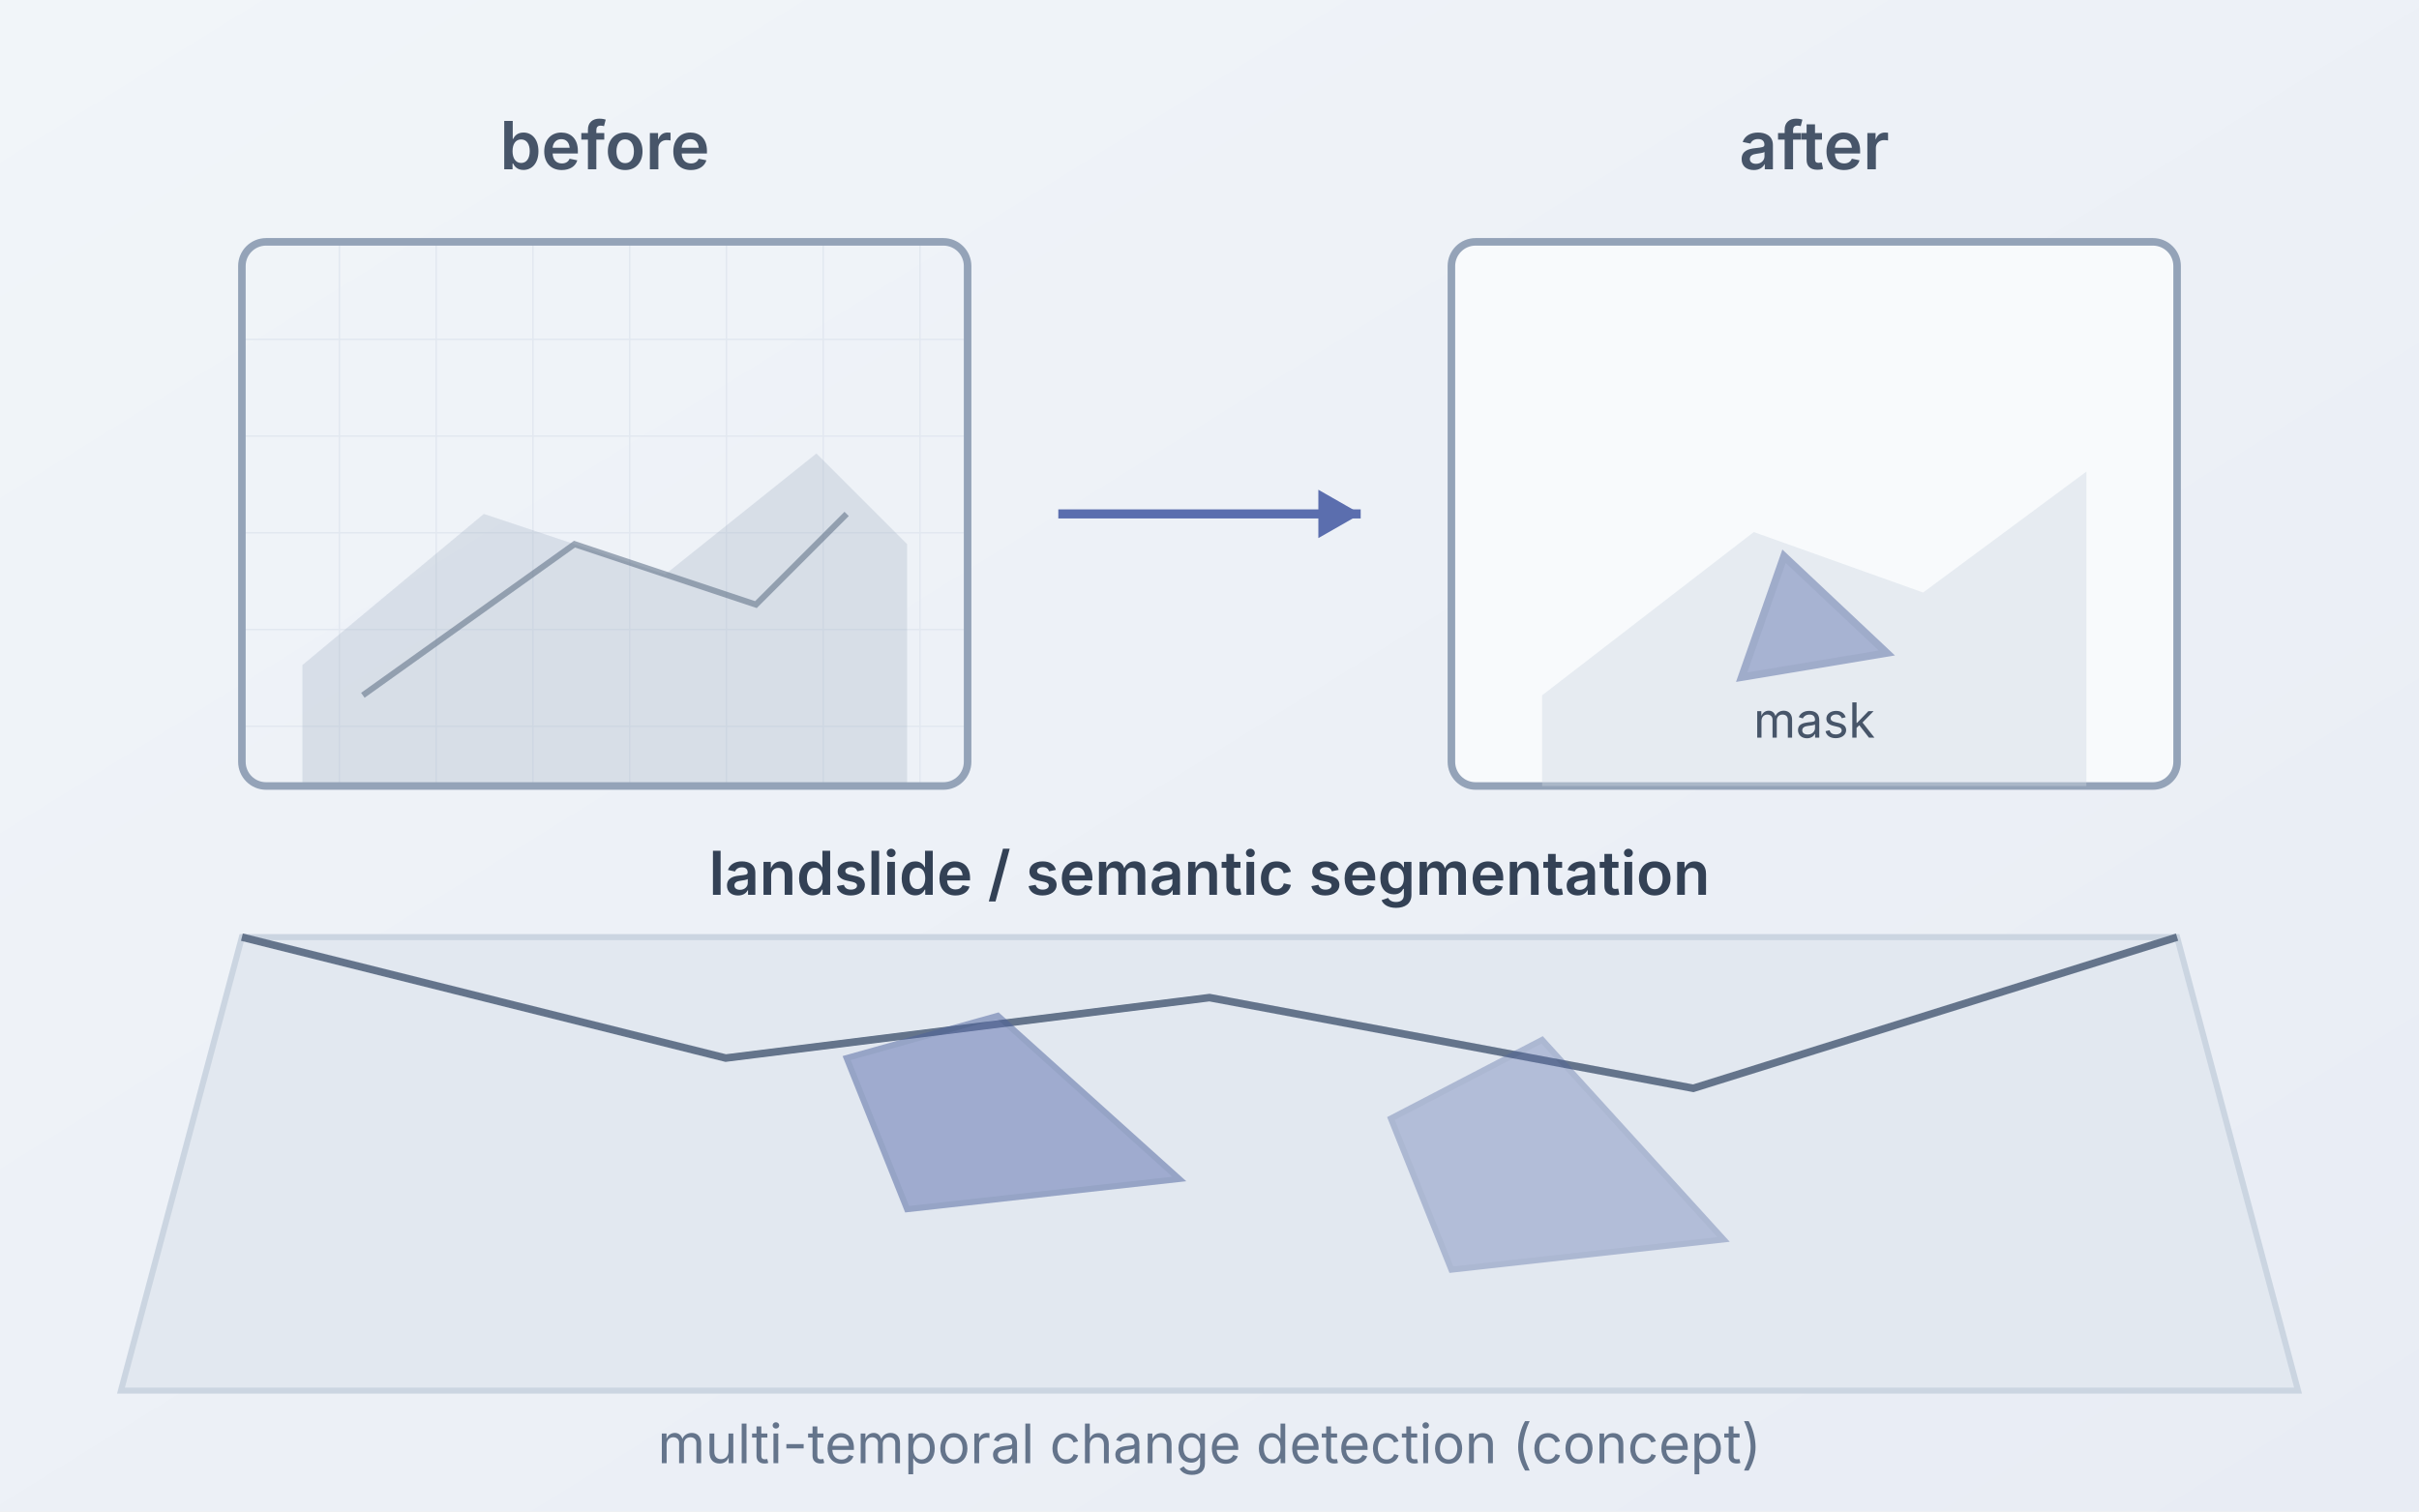
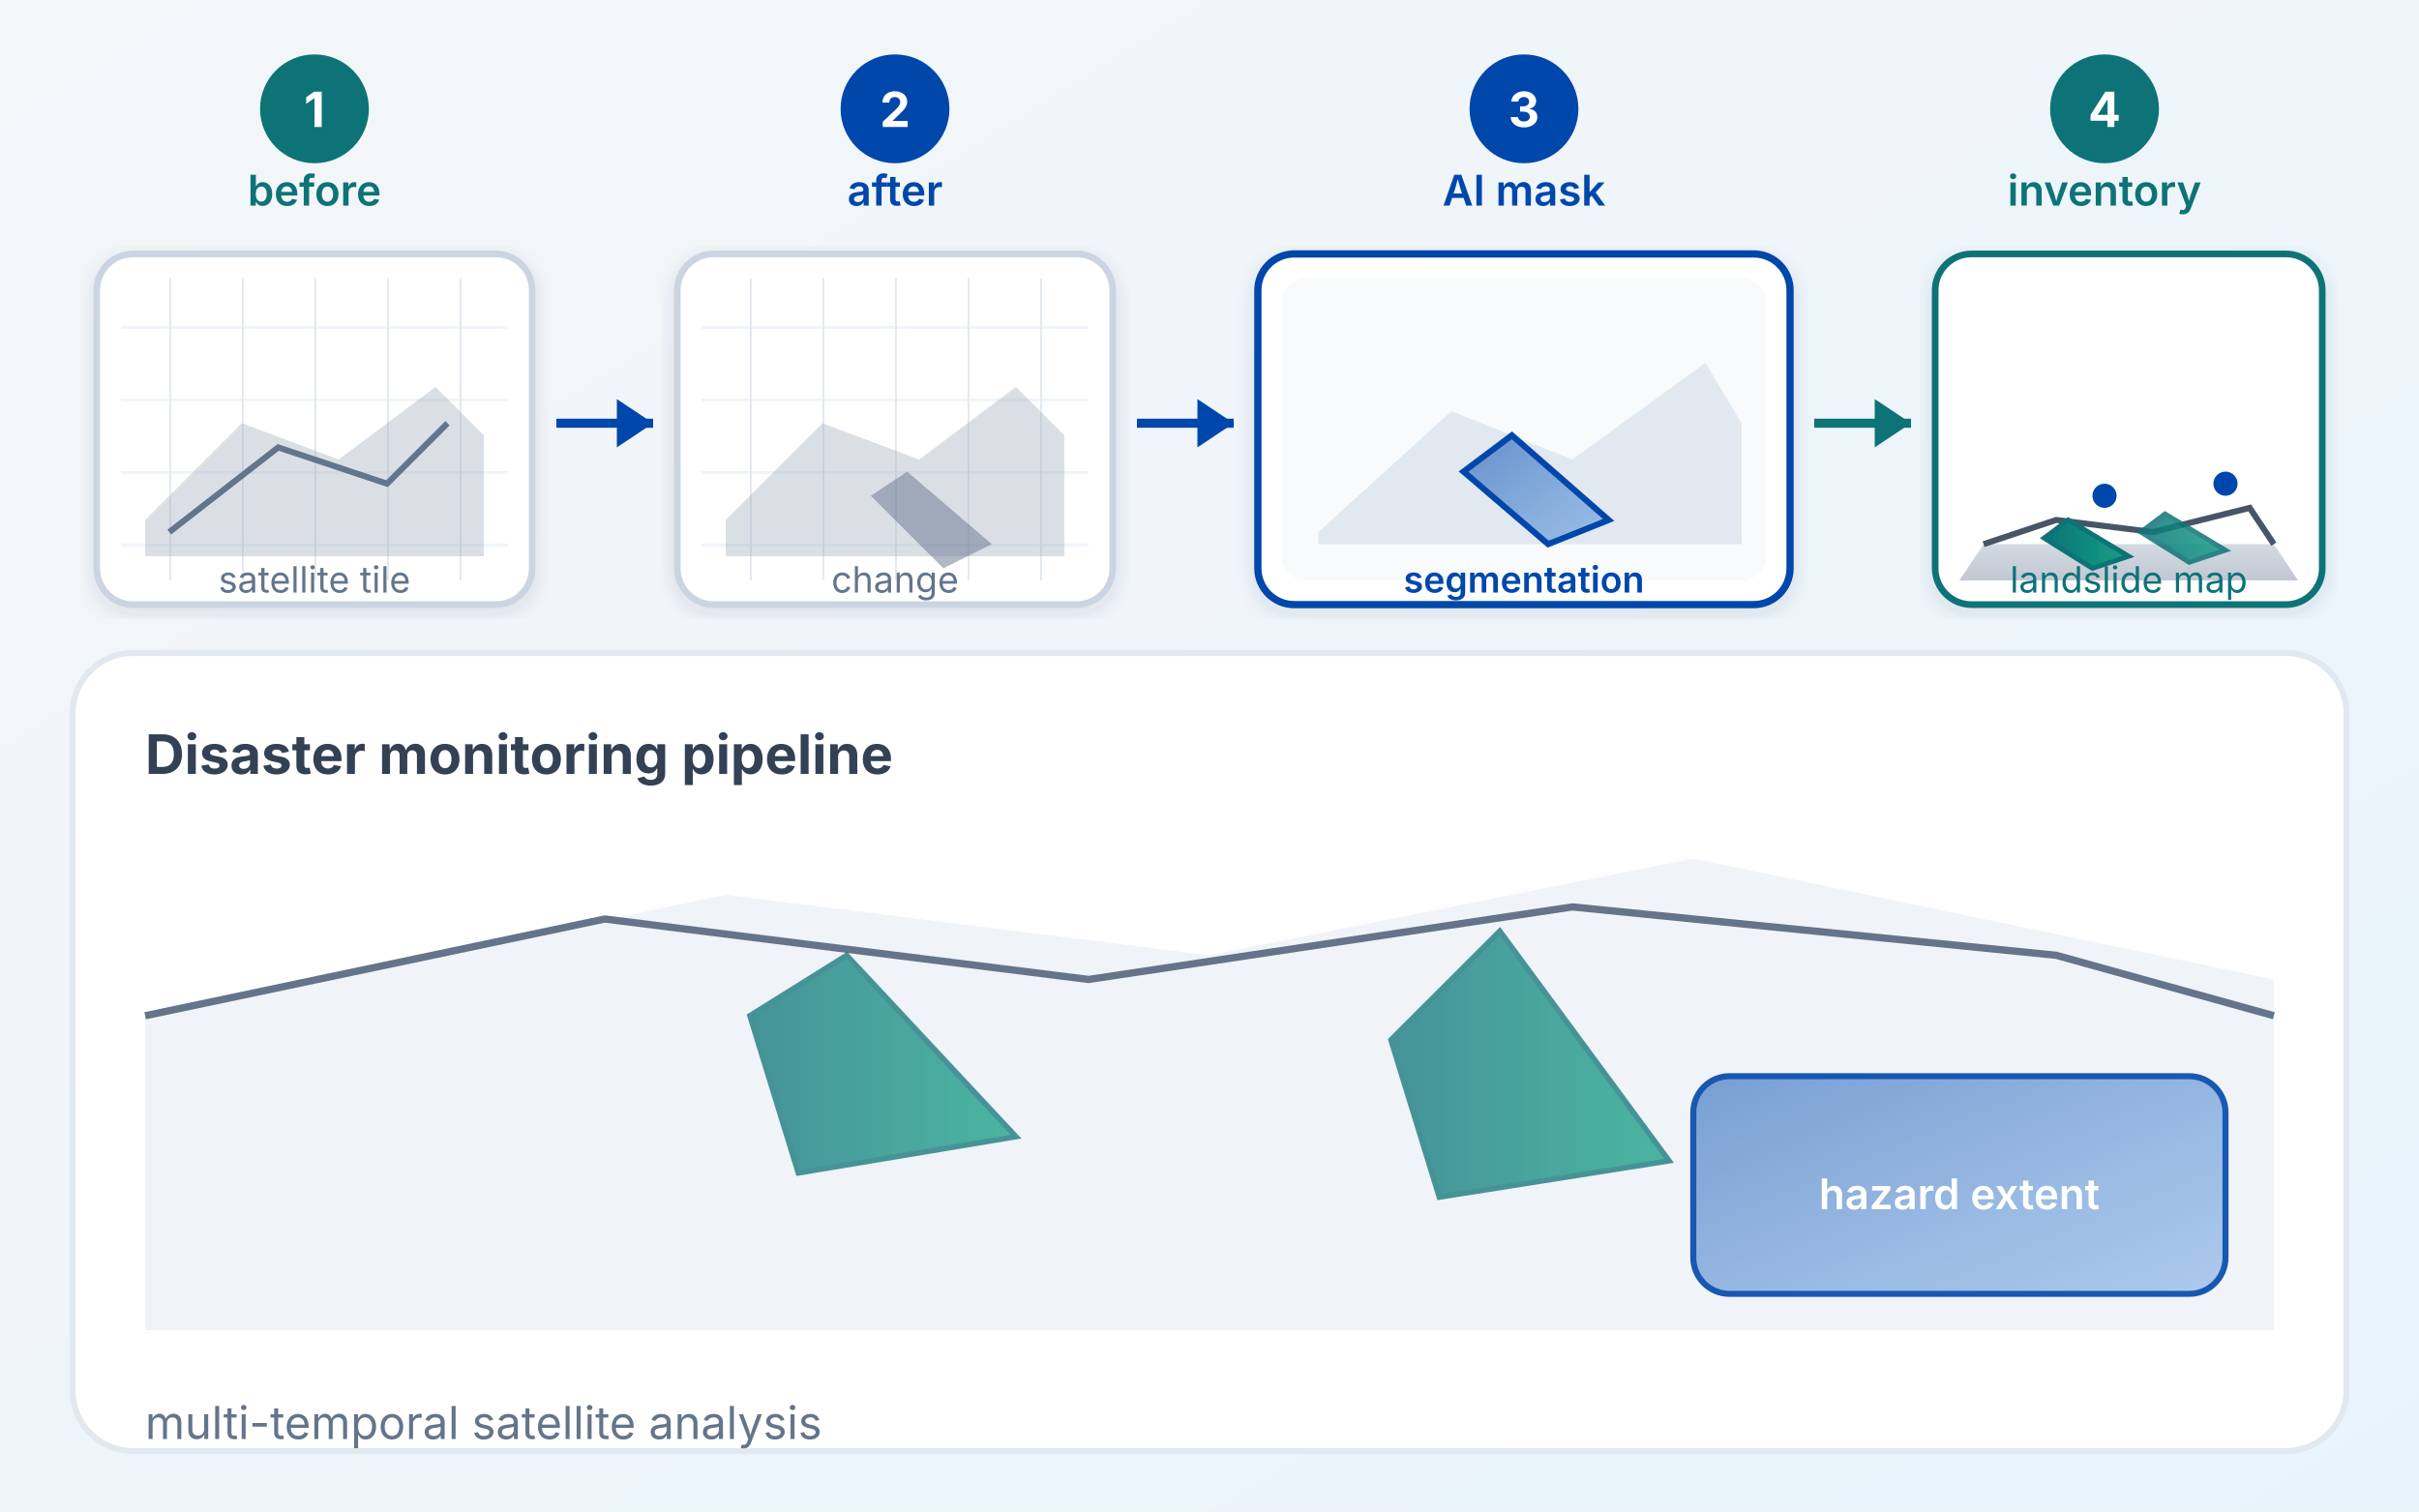
- <svg xmlns="http://www.w3.org/2000/svg" viewBox="0 0 400 250" role="img" aria-label="Conceptual diagram: landslide segmentation and change detection">
+ <svg xmlns="http://www.w3.org/2000/svg" viewBox="0 0 400 250" role="img" aria-label="Landslide monitoring with satellite change detection and segmentation">
  <defs>
-     <linearGradient id="bg" x1="0" y1="0" x2="1" y2="1">
-       <stop offset="0%" stop-color="#f1f5f9" />
-       <stop offset="100%" stop-color="#e8ecf4" />
+     <linearGradient id="dis-bg" x1="0" y1="0" x2="1" y2="1">
+       <stop offset="0%" stop-color="#f4f6f8" />
+       <stop offset="100%" stop-color="#e8f4fc" />
    </linearGradient>
-     <pattern id="grid" width="16" height="16" patternUnits="userSpaceOnUse">
-       <path d="M16 0 L0 0 0 16" fill="none" stroke="#e2e8f0" stroke-width="0.5" />
+     <linearGradient id="dis-slope" x1="0" y1="0" x2="0" y2="1">
+       <stop offset="0%" stop-color="#94a3b8" />
+       <stop offset="100%" stop-color="#64748b" />
+     </linearGradient>
+     <linearGradient id="dis-mask" x1="0" y1="0" x2="1" y2="1">
+       <stop offset="0%" stop-color="#0047ab" stop-opacity="0.55" />
+       <stop offset="100%" stop-color="#1a6fd4" stop-opacity="0.35" />
+     </linearGradient>
+     <linearGradient id="dis-slide" x1="0" y1="0" x2="1" y2="0">
+       <stop offset="0%" stop-color="#0d7377" />
+       <stop offset="100%" stop-color="#14a085" />
+     </linearGradient>
+     <pattern id="dis-grid" width="12" height="12" patternUnits="userSpaceOnUse">
+       <path d="M12 0 L0 0 0 12" fill="none" stroke="#e2e8f0" stroke-width="0.6" />
    </pattern>
+     <filter id="dis-panel" x="-4%" y="-4%" width="108%" height="108%">
+       <feDropShadow dx="0" dy="1" stdDeviation="1.5" flood-color="#334155" flood-opacity="0.12" />
+     </filter>
  </defs>
-   <rect width="400" height="250" fill="url(#bg)" />
-   <text x="100" y="28" text-anchor="middle" font-family="Inter, system-ui, sans-serif" font-size="11" font-weight="600" fill="#475569">before</text>
-   <text x="300" y="28" text-anchor="middle" font-family="Inter, system-ui, sans-serif" font-size="11" font-weight="600" fill="#475569">after</text>
-   <g transform="translate(40, 40)">
-     <rect width="120" height="90" rx="4" fill="url(#grid)" stroke="#94a3b8" stroke-width="1.25" />
-     <path d="M10 70 L40 45 L70 55 L95 35 L110 50 L110 90 L10 90 Z" fill="#94a3b8" opacity="0.25" />
-     <path d="M20 75 L55 50 L85 60 L100 45" fill="none" stroke="#64748b" stroke-width="1" opacity="0.6" />
+   <rect width="400" height="250" fill="url(#dis-bg)" />
+   <g font-family="Inter, system-ui, sans-serif" font-weight="700" fill="#fff" font-size="8">
+     <circle cx="52" cy="18" r="9" fill="#0d7377" />
+     <text x="52" y="21" text-anchor="middle">1</text>
+     <circle cx="148" cy="18" r="9" fill="#0047ab" />
+     <text x="148" y="21" text-anchor="middle">2</text>
+     <circle cx="252" cy="18" r="9" fill="#0047ab" />
+     <text x="252" y="21" text-anchor="middle">3</text>
+     <circle cx="348" cy="18" r="9" fill="#0d7377" />
+     <text x="348" y="21" text-anchor="middle">4</text>
  </g>
-   <path d="M175 85 L225 85" stroke="#5b6eae" stroke-width="1.5" fill="none" />
-   <polygon points="225,85 218,81 218,89" fill="#5b6eae" />
-   <g transform="translate(240, 40)">
-     <rect width="120" height="90" rx="4" fill="#f8fafc" stroke="#94a3b8" stroke-width="1.25" />
-     <path d="M15 75 L50 48 L78 58 L105 38 L105 90 L15 90 Z" fill="#cbd5e1" opacity="0.4" />
-     <path d="M55 52 L72 68 L48 72 Z" fill="#5b6eae" opacity="0.45" stroke="#4a5f9c" stroke-width="1.25" />
-     <text x="60" y="82" text-anchor="middle" font-size="8" fill="#475569" font-family="Inter, system-ui, sans-serif">mask</text>
+   <text x="52" y="34" text-anchor="middle" font-size="7" font-weight="600" fill="#0d7377" font-family="Inter, system-ui, sans-serif">before</text>
+   <text x="148" y="34" text-anchor="middle" font-size="7" font-weight="600" fill="#0047ab" font-family="Inter, system-ui, sans-serif">after</text>
+   <text x="252" y="34" text-anchor="middle" font-size="7" font-weight="600" fill="#0047ab" font-family="Inter, system-ui, sans-serif">AI mask</text>
+   <text x="348" y="34" text-anchor="middle" font-size="7" font-weight="600" fill="#0d7377" font-family="Inter, system-ui, sans-serif">inventory</text>
+   <g transform="translate(16, 42)" filter="url(#dis-panel)">
+     <rect width="72" height="58" rx="6" fill="#fff" stroke="#cbd5e1" stroke-width="1.1" />
+     <rect x="4" y="4" width="64" height="50" rx="4" fill="url(#dis-grid)" />
+     <path d="M8 44 L24 28 L40 34 L56 22 L64 30 L64 50 L8 50 Z" fill="#94a3b8" opacity="0.35" />
+     <path d="M12 46 L30 32 L48 38 L58 28" fill="none" stroke="#64748b" stroke-width="1" />
+     <text x="36" y="56" text-anchor="middle" font-size="6" fill="#64748b" font-family="Inter, system-ui, sans-serif">satellite tile</text>
  </g>
-   <path d="M40 155 L360 155 L380 230 L20 230 Z" fill="#e2e8f0" stroke="#cbd5e1" stroke-width="1" />
-   <path d="M40 155 L120 175 L200 165 L280 180 L360 155" fill="none" stroke="#64748b" stroke-width="1.25" />
-   <g fill="#5b6eae" opacity="0.5" stroke="#4a5f9c" stroke-width="1">
-     <path d="M165 168 L195 195 L150 200 L140 175 Z" />
-     <path d="M255 172 L285 205 L240 210 L230 185 Z" opacity="0.7" />
+   <path d="M92 70 L108 70" stroke="#0047ab" stroke-width="1.5" />
+   <polygon points="108,70 102,66 102,74" fill="#0047ab" />
+   <g transform="translate(112, 42)" filter="url(#dis-panel)">
+     <rect width="72" height="58" rx="6" fill="#fff" stroke="#cbd5e1" stroke-width="1.1" />
+     <rect x="4" y="4" width="64" height="50" rx="4" fill="url(#dis-grid)" />
+     <path d="M8 44 L24 28 L40 34 L56 22 L64 30 L64 50 L8 50 Z" fill="#94a3b8" opacity="0.35" />
+     <path d="M38 36 L52 48 L44 52 L32 40 Z" fill="#64748b" opacity="0.5" />
+     <text x="36" y="56" text-anchor="middle" font-size="6" fill="#64748b" font-family="Inter, system-ui, sans-serif">change</text>
  </g>
-   <text x="200" y="148" text-anchor="middle" font-family="Inter, system-ui, sans-serif" font-size="10" font-weight="600" fill="#334155">landslide / semantic segmentation</text>
-   <text x="200" y="242" text-anchor="middle" font-family="Inter, system-ui, sans-serif" font-size="9" fill="#64748b">multi-temporal change detection (concept)</text>
+   <path d="M188 70 L204 70" stroke="#0047ab" stroke-width="1.5" />
+   <polygon points="204,70 198,66 198,74" fill="#0047ab" />
+   <g transform="translate(208, 42)" filter="url(#dis-panel)">
+     <rect width="88" height="58" rx="6" fill="#fff" stroke="#0047ab" stroke-width="1.2" />
+     <rect x="4" y="4" width="80" height="50" rx="4" fill="#f8fafc" />
+     <path d="M10 46 L32 26 L52 34 L74 18 L80 28 L80 48 L10 48 Z" fill="#e2e8f0" />
+     <path d="M42 30 L58 44 L48 48 L34 36 Z" fill="url(#dis-mask)" stroke="#0047ab" stroke-width="1" />
+     <text x="44" y="56" text-anchor="middle" font-size="6" fill="#0047ab" font-weight="600" font-family="Inter, system-ui, sans-serif">segmentation</text>
+   </g>
+   <path d="M300 70 L316 70" stroke="#0d7377" stroke-width="1.5" />
+   <polygon points="316,70 310,66 310,74" fill="#0d7377" />
+   <g transform="translate(320, 42)" filter="url(#dis-panel)">
+     <rect width="64" height="58" rx="6" fill="#fff" stroke="#0d7377" stroke-width="1.1" />
+     <path d="M8 48 L56 48 L60 54 L4 54 Z" fill="url(#dis-slope)" opacity="0.4" />
+     <path d="M8 48 L20 44 L36 46 L52 42 L56 48" fill="none" stroke="#475569" stroke-width="1" />
+     <g fill="url(#dis-slide)" stroke="#0d7377" stroke-width="0.8">
+       <path d="M22 44 L32 50 L26 52 L18 47 Z" />
+       <path d="M38 43 L48 49 L42 51 L34 46 Z" opacity="0.85" />
+     </g>
+     <circle cx="48" cy="38" r="2" fill="#0047ab" />
+     <circle cx="28" cy="40" r="2" fill="#0047ab" />
+     <text x="32" y="56" text-anchor="middle" font-size="6" fill="#0d7377" font-family="Inter, system-ui, sans-serif">landslide map</text>
+   </g>
+   <rect x="12" y="108" width="376" height="132" rx="10" fill="#fff" stroke="#e2e8f0" stroke-width="1" />
+   <text x="24" y="128" font-family="Inter, system-ui, sans-serif" font-size="9" font-weight="700" fill="#334155">Disaster monitoring pipeline</text>
+   <path d="M24 168 L376 168" fill="url(#dis-slope)" opacity="0.25" />
+   <path d="M24 168 L120 148 L200 158 L280 142 L376 162 L376 220 L24 220 Z" fill="#e2e8f0" opacity="0.5" />
+   <path d="M24 168 L100 152 L180 162 L260 150 L340 158 L376 168" fill="none" stroke="#64748b" stroke-width="1.2" />
+   <g fill="url(#dis-slide)" opacity="0.75" stroke="#0d7377" stroke-width="0.9">
+     <path d="M140 158 L168 188 L132 194 L124 168 Z" />
+     <path d="M248 154 L276 192 L238 198 L230 172 Z" />
+   </g>
+   <rect x="280" y="178" width="88" height="36" rx="6" fill="url(#dis-mask)" stroke="#0047ab" stroke-width="1" opacity="0.9" />
+   <text x="324" y="200" text-anchor="middle" font-size="7" fill="#fff" font-weight="600" font-family="Inter, system-ui, sans-serif">hazard extent</text>
+   <text x="24" y="238" font-size="7.5" fill="#64748b" font-family="Inter, system-ui, sans-serif">multi-temporal satellite analysis</text>
</svg>
